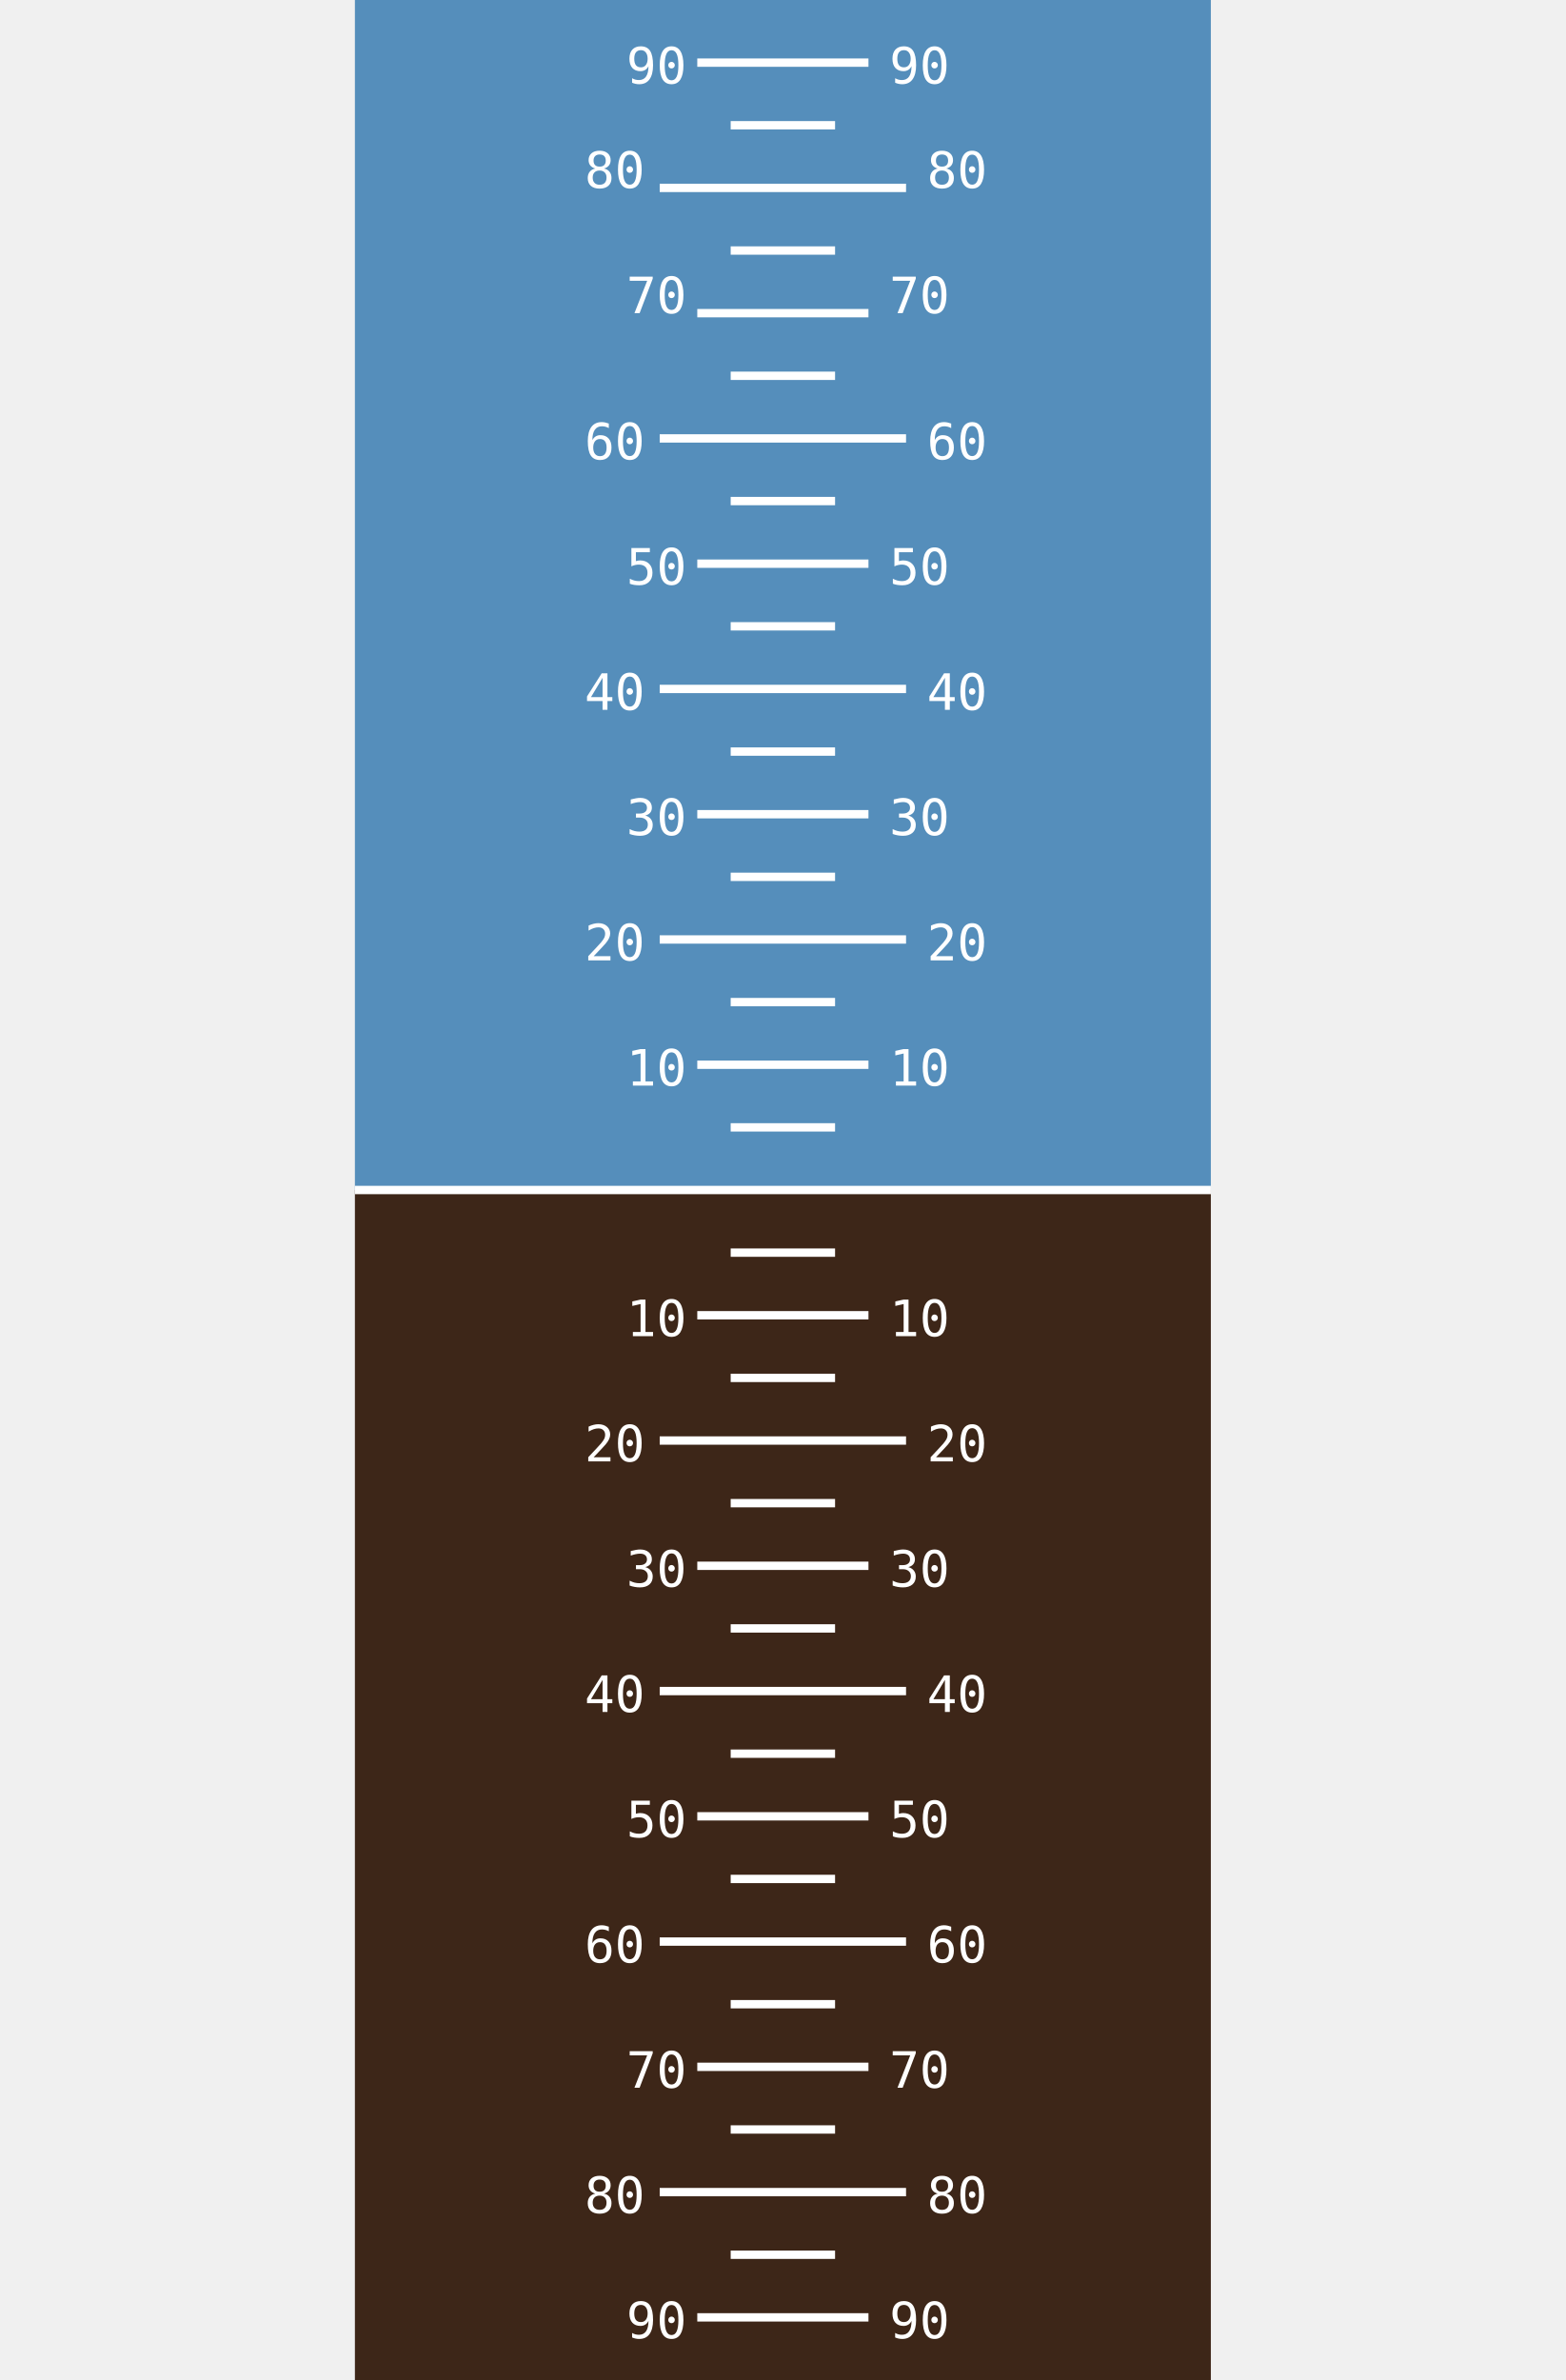
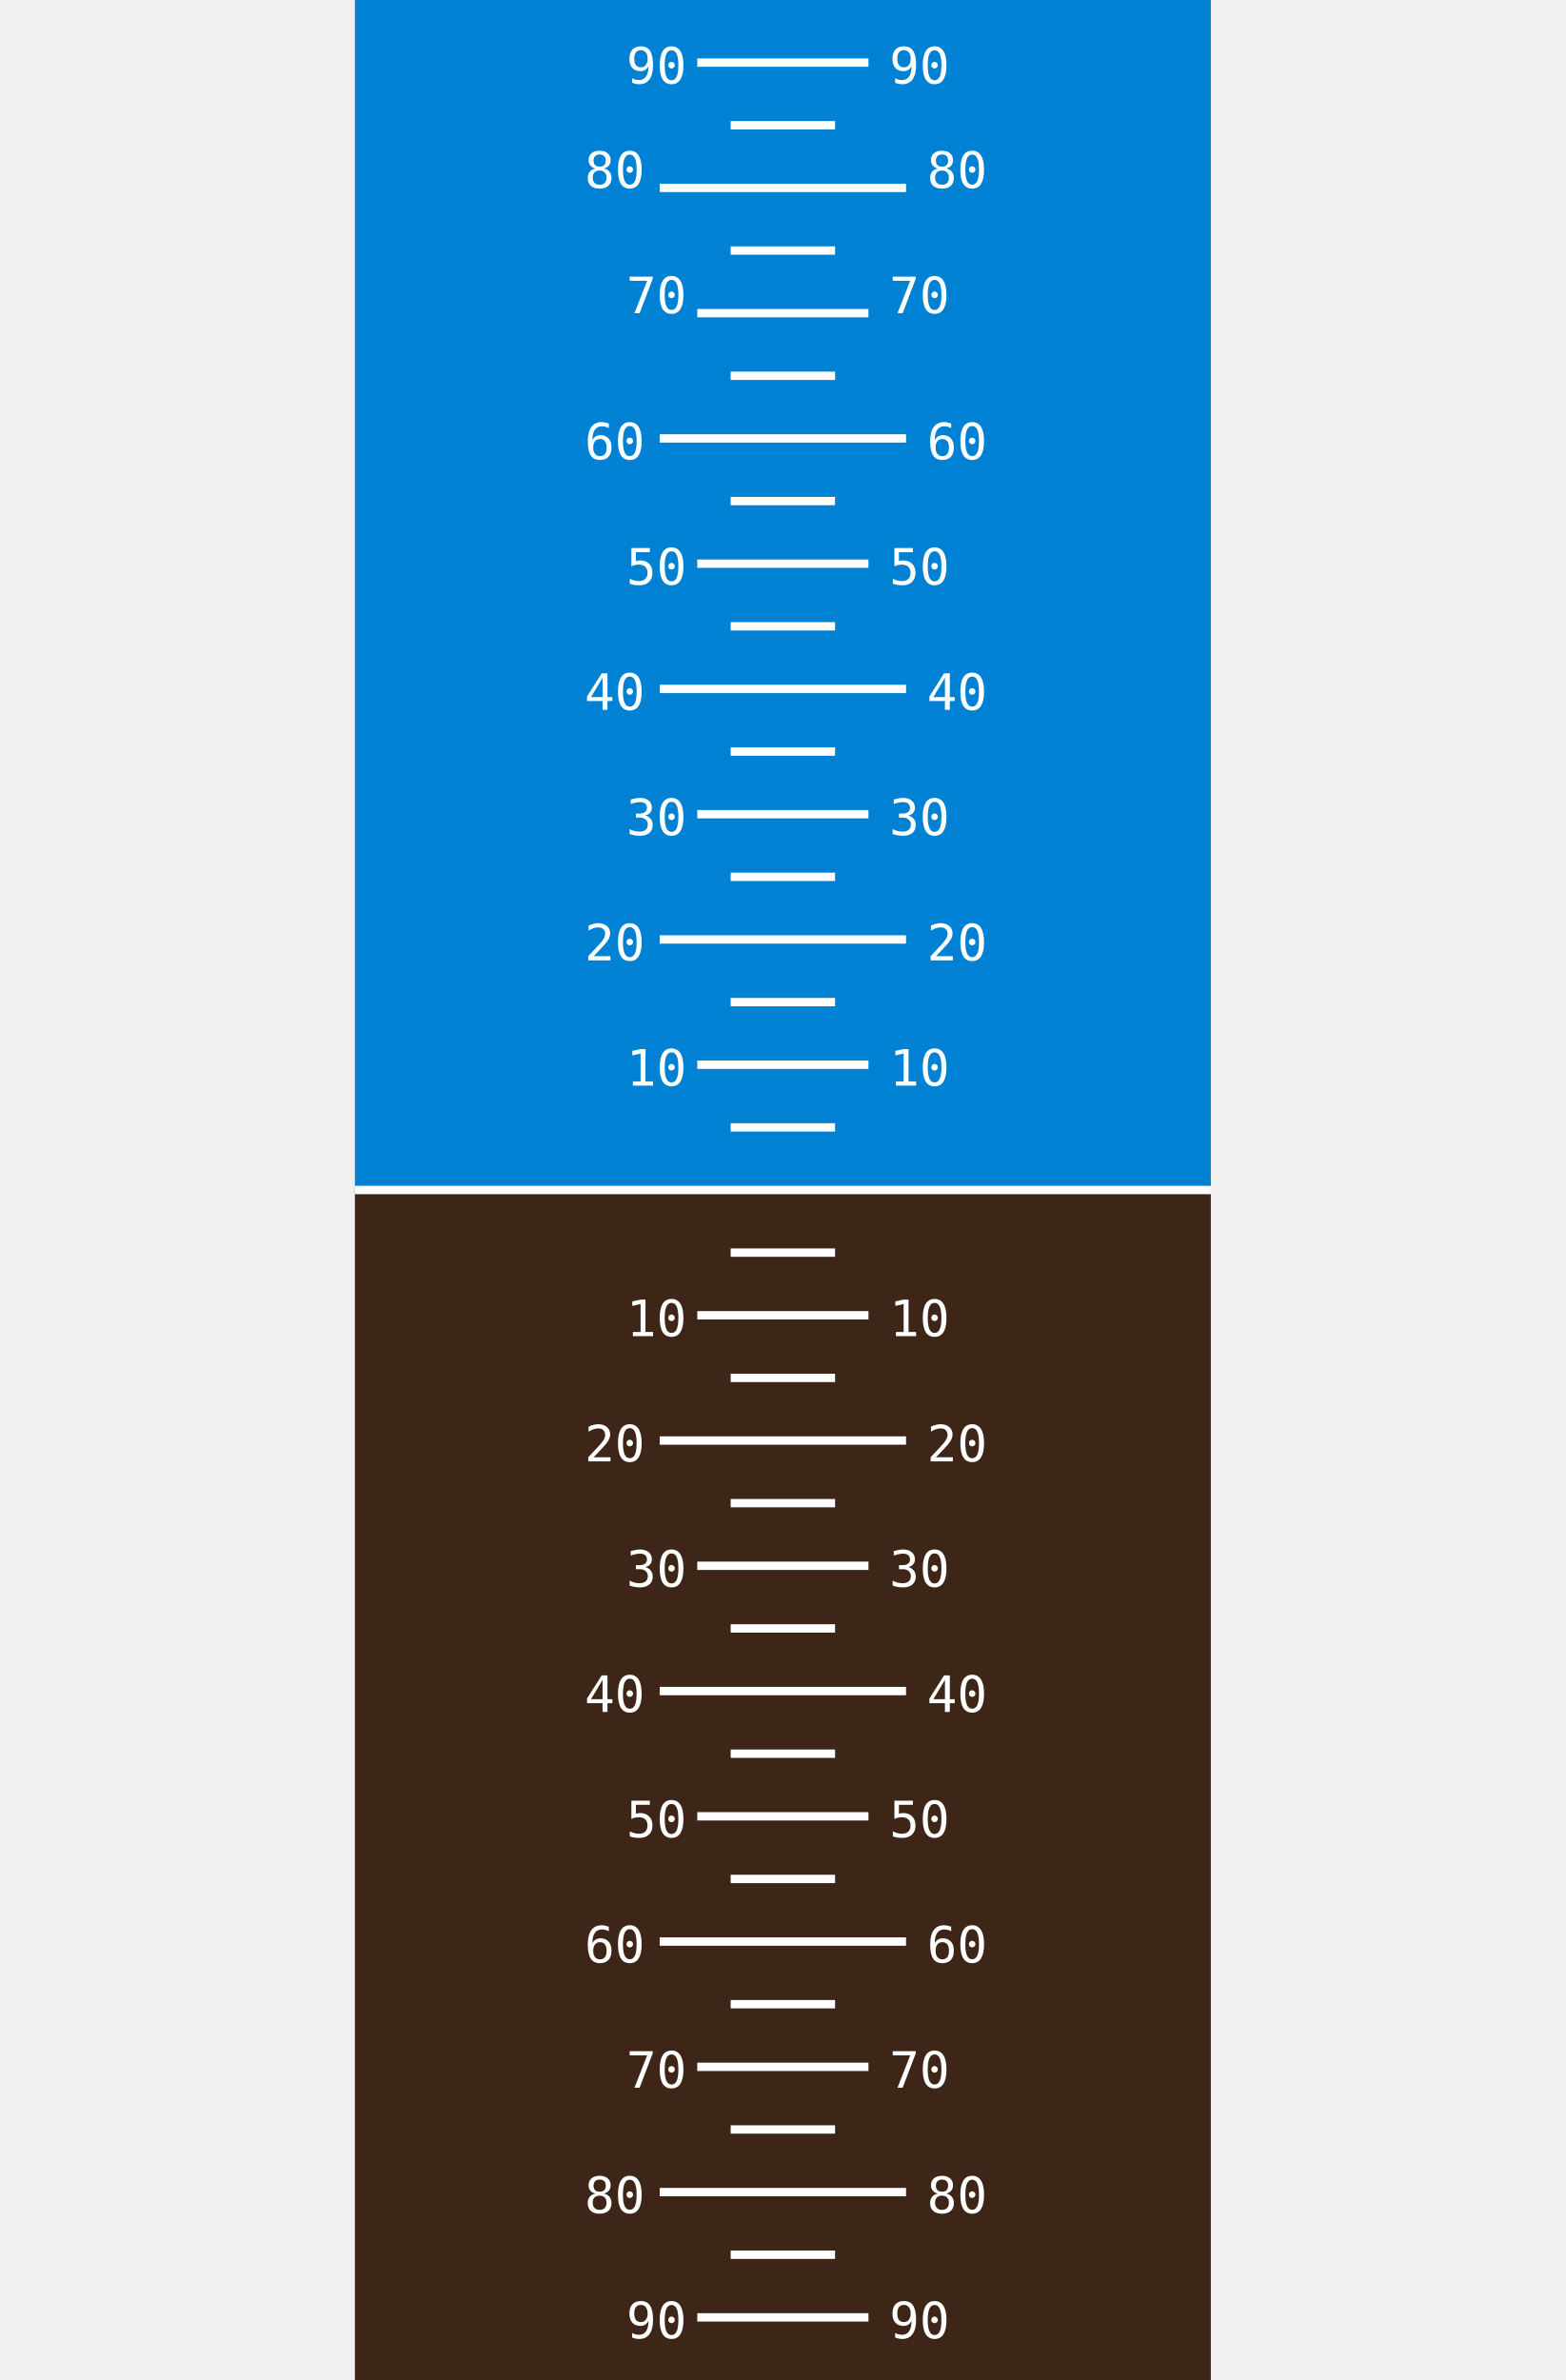
- <svg xmlns="http://www.w3.org/2000/svg" version="1.1" x="0px" y="0px" viewBox="0 0 375 570" enable-background="new 0 0 375 570" xml:space="preserve" id="svg151" width="375" height="570">
-   <defs id="defs124" />
-   <g id="sky_div">
-     <rect style="fill:#558ebb;fill-opacity:1;stroke-width:1" id="rect1206-9" width="205" height="285" x="85" y="0" />
-     <line fill="none" stroke="#ffffff" stroke-width="2" x1="208" y1="15" x2="167" y2="15" id="line52" />
-     <line fill="none" stroke="#ffffff" stroke-width="2" x1="200" y1="30" x2="175" y2="30" id="line54" />
-     <text fill="#ffffff" font-family="Arimo, monospace" font-size="12px" id="text30-7" x="213" y="20">90</text>
-     <text fill="#ffffff" font-family="Arimo, monospace" font-size="12px" id="text32-7" x="150" y="20">90</text>
-     <line fill="none" stroke="#ffffff" stroke-width="2" x1="217" y1="45" x2="158" y2="45" id="line4" />
-     <line fill="none" stroke="#ffffff" stroke-width="2" x1="200" y1="60" x2="175" y2="60" id="line6" />
-     <line fill="none" stroke="#ffffff" stroke-width="2" x1="208" y1="75" x2="167" y2="75" id="line8" />
-     <line fill="none" stroke="#ffffff" stroke-width="2" x1="200" y1="90" x2="175" y2="90" id="line10" />
-     <text fill="#ffffff" font-family="Arimo, monospace" font-size="12px" id="text26" x="222" y="45">80</text>
-     <text fill="#ffffff" font-family="Arimo, monospace" font-size="12px" id="text28" x="140" y="45">80</text>
-     <text fill="#ffffff" font-family="Arimo, monospace" font-size="12px" id="text30" x="213" y="75">70</text>
-     <text fill="#ffffff" font-family="Arimo, monospace" font-size="12px" id="text32" x="150" y="75">70</text>
-     <line fill="none" stroke="#ffffff" stroke-width="2" x1="217" y1="105" x2="158" y2="105" id="line16" />
-     <line fill="none" stroke="#ffffff" stroke-width="2" x1="200" y1="120" x2="175" y2="120" id="line18" />
-     <line fill="none" stroke="#ffffff" stroke-width="2" x1="208" y1="135" x2="167" y2="135" id="line20" />
-     <line fill="none" stroke="#ffffff" stroke-width="2" x1="200" y1="150" x2="175" y2="150" id="line22" />
-     <text fill="#ffffff" font-family="Arimo, monospace" font-size="12px" id="text42" x="222" y="110">60</text>
-     <text fill="#ffffff" font-family="Arimo, monospace" font-size="12px" id="text44" x="140" y="110">60</text>
-     <text fill="#ffffff" font-family="Arimo, monospace" font-size="12px" id="text46" x="213" y="140">50</text>
-     <text fill="#ffffff" font-family="Arimo, monospace" font-size="12px" id="text48" x="150" y="140">50</text>
-     <line fill="none" stroke="#ffffff" stroke-width="2" x1="217" y1="165" x2="158" y2="165" id="line28" />
-     <line fill="none" stroke="#ffffff" stroke-width="2" x1="200" y1="180" x2="175" y2="180" id="line30" />
-     <line fill="none" stroke="#ffffff" stroke-width="2" x1="208" y1="195" x2="167" y2="195" id="line32" />
-     <line fill="none" stroke="#ffffff" stroke-width="2" x1="200" y1="210" x2="175" y2="210" id="line34" />
-     <text fill="#ffffff" font-family="Arimo, monospace" font-size="12px" id="text58" x="222" y="170">40</text>
-     <text fill="#ffffff" font-family="Arimo, monospace" font-size="12px" id="text60" x="140" y="170">40</text>
-     <text fill="#ffffff" font-family="Arimo, monospace" font-size="12px" id="text62" x="213" y="200">30</text>
-     <text fill="#ffffff" font-family="Arimo, monospace" font-size="12px" id="text64" x="150" y="200">30</text>
-     <line fill="none" stroke="#ffffff" stroke-width="2" x1="217" y1="225" x2="158" y2="225" id="line40" />
-     <line fill="none" stroke="#ffffff" stroke-width="2" x1="200" y1="240" x2="175" y2="240" id="line42" />
-     <line fill="none" stroke="#ffffff" stroke-width="2" x1="208" y1="255" x2="167" y2="255" id="line44" />
-     <line fill="none" stroke="#ffffff" stroke-width="2" x1="200" y1="270" x2="175" y2="270" id="line46" />
-     <text fill="#ffffff" font-family="Arimo, monospace" font-size="12px" id="text74" x="222" y="230">20</text>
-     <text fill="#ffffff" font-family="Arimo, monospace" font-size="12px" id="text76" x="140" y="230">20</text>
-     <text fill="#ffffff" font-family="Arimo, monospace" font-size="12px" id="text78" x="213" y="260">10</text>
-     <text fill="#ffffff" font-family="Arimo, monospace" font-size="12px" id="text80" x="150" y="260">10</text>
+ <svg xmlns="http://www.w3.org/2000/svg" width="375" height="570" enable-background="new 0 0 375 570" version="1.1" viewBox="0 0 375 570">
+   <rect x="85" width="205" height="285" fill="#0081d4" />
+   <rect x="85" y="285" width="205" height="285" fill="#3d2618" />
+   <line x1="85" x2="290" y1="285" y2="285" fill="none" stroke="#fff" stroke-width="2" />
+   <g fill="#ffffff" font-family="Arimo, monospace" font-size="12px">
+     <text x="213" y="20">90</text>
+     <text x="150" y="20">90</text>
+     <text x="222" y="45">80</text>
+     <text x="140" y="45">80</text>
+     <text x="213" y="75">70</text>
+     <text x="150" y="75">70</text>
+     <text x="222" y="110">60</text>
+     <text x="140" y="110">60</text>
+     <text x="213" y="140">50</text>
+     <text x="150" y="140">50</text>
+     <text x="222" y="170">40</text>
+     <text x="140" y="170">40</text>
+     <text x="213" y="200">30</text>
+     <text x="150" y="200">30</text>
+     <text x="222" y="230">20</text>
+     <text x="140" y="230">20</text>
+     <text x="213" y="260">10</text>
+     <text x="150" y="260">10</text>
+     <text x="213" y="320">10</text>
+     <text x="150" y="320">10</text>
+     <text x="222" y="350">20</text>
+     <text x="140" y="350">20</text>
+     <text x="213" y="380">30</text>
+     <text x="150" y="380">30</text>
+     <text x="222" y="410">40</text>
+     <text x="140" y="410">40</text>
+     <text x="213" y="440">50</text>
+     <text x="150" y="440">50</text>
+     <text x="222" y="470">60</text>
+     <text x="140" y="470">60</text>
+     <text x="213" y="500">70</text>
+     <text x="150" y="500">70</text>
+     <text x="222" y="530">80</text>
+     <text x="140" y="530">80</text>
+     <text x="213" y="560">90</text>
+     <text x="150" y="560">90</text>
  </g>
-   <g id="ground_div">
-     <rect style="fill:#3d2618;fill-opacity:1;stroke-width:1" id="rect1206" width="205" height="285" x="85" y="285" />
-     <line fill="none" stroke="#ffffff" stroke-width="2" x1="200" y1="300" x2="175" y2="300" id="line60" />
-     <line fill="none" stroke="#ffffff" stroke-width="2" x1="208" y1="315" x2="167" y2="315" id="line62" />
-     <line fill="none" stroke="#ffffff" stroke-width="2" x1="200" y1="330" x2="175" y2="330" id="line64" />
-     <line fill="none" stroke="#ffffff" stroke-width="2" x1="217" y1="345" x2="158" y2="345" id="line66" />
-     <text fill="#ffffff" font-family="Arimo, monospace" font-size="12px" id="text92" x="213" y="320">10</text>
-     <text fill="#ffffff" font-family="Arimo, monospace" font-size="12px" id="text94" x="150" y="320">10</text>
-     <text fill="#ffffff" font-family="Arimo, monospace" font-size="12px" id="text96" x="222" y="350">20</text>
-     <text fill="#ffffff" font-family="Arimo, monospace" font-size="12px" id="text98" x="140" y="350">20</text>
-     <line fill="none" stroke="#ffffff" stroke-width="2" x1="200" y1="360" x2="175" y2="360" id="line72" />
-     <line fill="none" stroke="#ffffff" stroke-width="2" x1="208" y1="375" x2="167" y2="375" id="line74" />
-     <line fill="none" stroke="#ffffff" stroke-width="2" x1="200" y1="390" x2="175" y2="390" id="line76" />
-     <line fill="none" stroke="#ffffff" stroke-width="2" x1="217" y1="405" x2="158" y2="405" id="line78" />
-     <text fill="#ffffff" font-family="Arimo, monospace" font-size="12px" id="text108" x="213" y="380">30</text>
-     <text fill="#ffffff" font-family="Arimo, monospace" font-size="12px" id="text110" x="150" y="380">30</text>
-     <text fill="#ffffff" font-family="Arimo, monospace" font-size="12px" id="text112" x="222" y="410">40</text>
-     <text fill="#ffffff" font-family="Arimo, monospace" font-size="12px" id="text114" x="140" y="410">40</text>
-     <line fill="none" stroke="#ffffff" stroke-width="2" x1="200" y1="420" x2="175" y2="420" id="line84" />
-     <line fill="none" stroke="#ffffff" stroke-width="2" x1="208" y1="435" x2="167" y2="435" id="line86" />
-     <line fill="none" stroke="#ffffff" stroke-width="2" x1="200" y1="450" x2="175" y2="450" id="line88" />
-     <line fill="none" stroke="#ffffff" stroke-width="2" x1="217" y1="465" x2="158" y2="465" id="line90" />
-     <text fill="#ffffff" font-family="Arimo, monospace" font-size="12px" id="text124" x="213" y="440">50</text>
-     <text fill="#ffffff" font-family="Arimo, monospace" font-size="12px" id="text126" x="150" y="440">50</text>
-     <text fill="#ffffff" font-family="Arimo, monospace" font-size="12px" id="text128" x="222" y="470">60</text>
-     <text fill="#ffffff" font-family="Arimo, monospace" font-size="12px" id="text130" x="140" y="470">60</text>
-     <line fill="none" stroke="#ffffff" stroke-width="2" x1="200" y1="480" x2="175" y2="480" id="line96" />
-     <line fill="none" stroke="#ffffff" stroke-width="2" x1="208" y1="495" x2="167" y2="495" id="line98" />
-     <line fill="none" stroke="#ffffff" stroke-width="2" x1="200" y1="510" x2="175" y2="510" id="line100" />
-     <line fill="none" stroke="#ffffff" stroke-width="2" x1="217" y1="525" x2="158" y2="525" id="line102" />
-     <text fill="#ffffff" font-family="Arimo, monospace" font-size="12px" id="text140" x="213" y="500">70</text>
-     <text fill="#ffffff" font-family="Arimo, monospace" font-size="12px" id="text142" x="150" y="500">70</text>
-     <text fill="#ffffff" font-family="Arimo, monospace" font-size="12px" id="text144" x="222" y="530">80</text>
-     <text fill="#ffffff" font-family="Arimo, monospace" font-size="12px" id="text146" x="140" y="530">80</text>
-     <line fill="none" stroke="#ffffff" stroke-width="2" x1="200" y1="540" x2="175" y2="540" id="line108" />
-     <line fill="none" stroke="#ffffff" stroke-width="2" x1="208" y1="555" x2="167" y2="555" id="line110" />
-     <text fill="#ffffff" font-family="Arimo, monospace" font-size="12px" id="text113" x="213" y="560">90</text>
-     <text fill="#ffffff" font-family="Arimo, monospace" font-size="12px" id="text115" x="150" y="560">90</text>
-   </g>
-   <g id="horizon_line">
-     <line fill="none" stroke="#ffffff" stroke-width="2" x1="85" y1="285" x2="290" y2="285" id="line118" />
+   <g fill="none" stroke="#fff" stroke-width="2">
+     <line x1="208" x2="167" y1="15" y2="15" />
+     <line x1="200" x2="175" y1="30" y2="30" />
+     <line x1="217" x2="158" y1="45" y2="45" />
+     <line x1="200" x2="175" y1="60" y2="60" />
+     <line x1="208" x2="167" y1="75" y2="75" />
+     <line x1="200" x2="175" y1="90" y2="90" />
+     <line x1="217" x2="158" y1="105" y2="105" />
+     <line x1="200" x2="175" y1="120" y2="120" />
+     <line x1="208" x2="167" y1="135" y2="135" />
+     <line x1="200" x2="175" y1="150" y2="150" />
+     <line x1="217" x2="158" y1="165" y2="165" />
+     <line x1="200" x2="175" y1="180" y2="180" />
+     <line x1="208" x2="167" y1="195" y2="195" />
+     <line x1="200" x2="175" y1="210" y2="210" />
+     <line x1="217" x2="158" y1="225" y2="225" />
+     <line x1="200" x2="175" y1="240" y2="240" />
+     <line x1="208" x2="167" y1="255" y2="255" />
+     <line x1="200" x2="175" y1="270" y2="270" />
+     <line x1="200" x2="175" y1="300" y2="300" />
+     <line x1="208" x2="167" y1="315" y2="315" />
+     <line x1="200" x2="175" y1="330" y2="330" />
+     <line x1="217" x2="158" y1="345" y2="345" />
+     <line x1="200" x2="175" y1="360" y2="360" />
+     <line x1="208" x2="167" y1="375" y2="375" />
+     <line x1="200" x2="175" y1="390" y2="390" />
+     <line x1="217" x2="158" y1="405" y2="405" />
+     <line x1="200" x2="175" y1="420" y2="420" />
+     <line x1="208" x2="167" y1="435" y2="435" />
+     <line x1="200" x2="175" y1="450" y2="450" />
+     <line x1="217" x2="158" y1="465" y2="465" />
+     <line x1="200" x2="175" y1="480" y2="480" />
+     <line x1="208" x2="167" y1="495" y2="495" />
+     <line x1="200" x2="175" y1="510" y2="510" />
+     <line x1="217" x2="158" y1="525" y2="525" />
+     <line x1="200" x2="175" y1="540" y2="540" />
+     <line x1="208" x2="167" y1="555" y2="555" />
  </g>
</svg>
